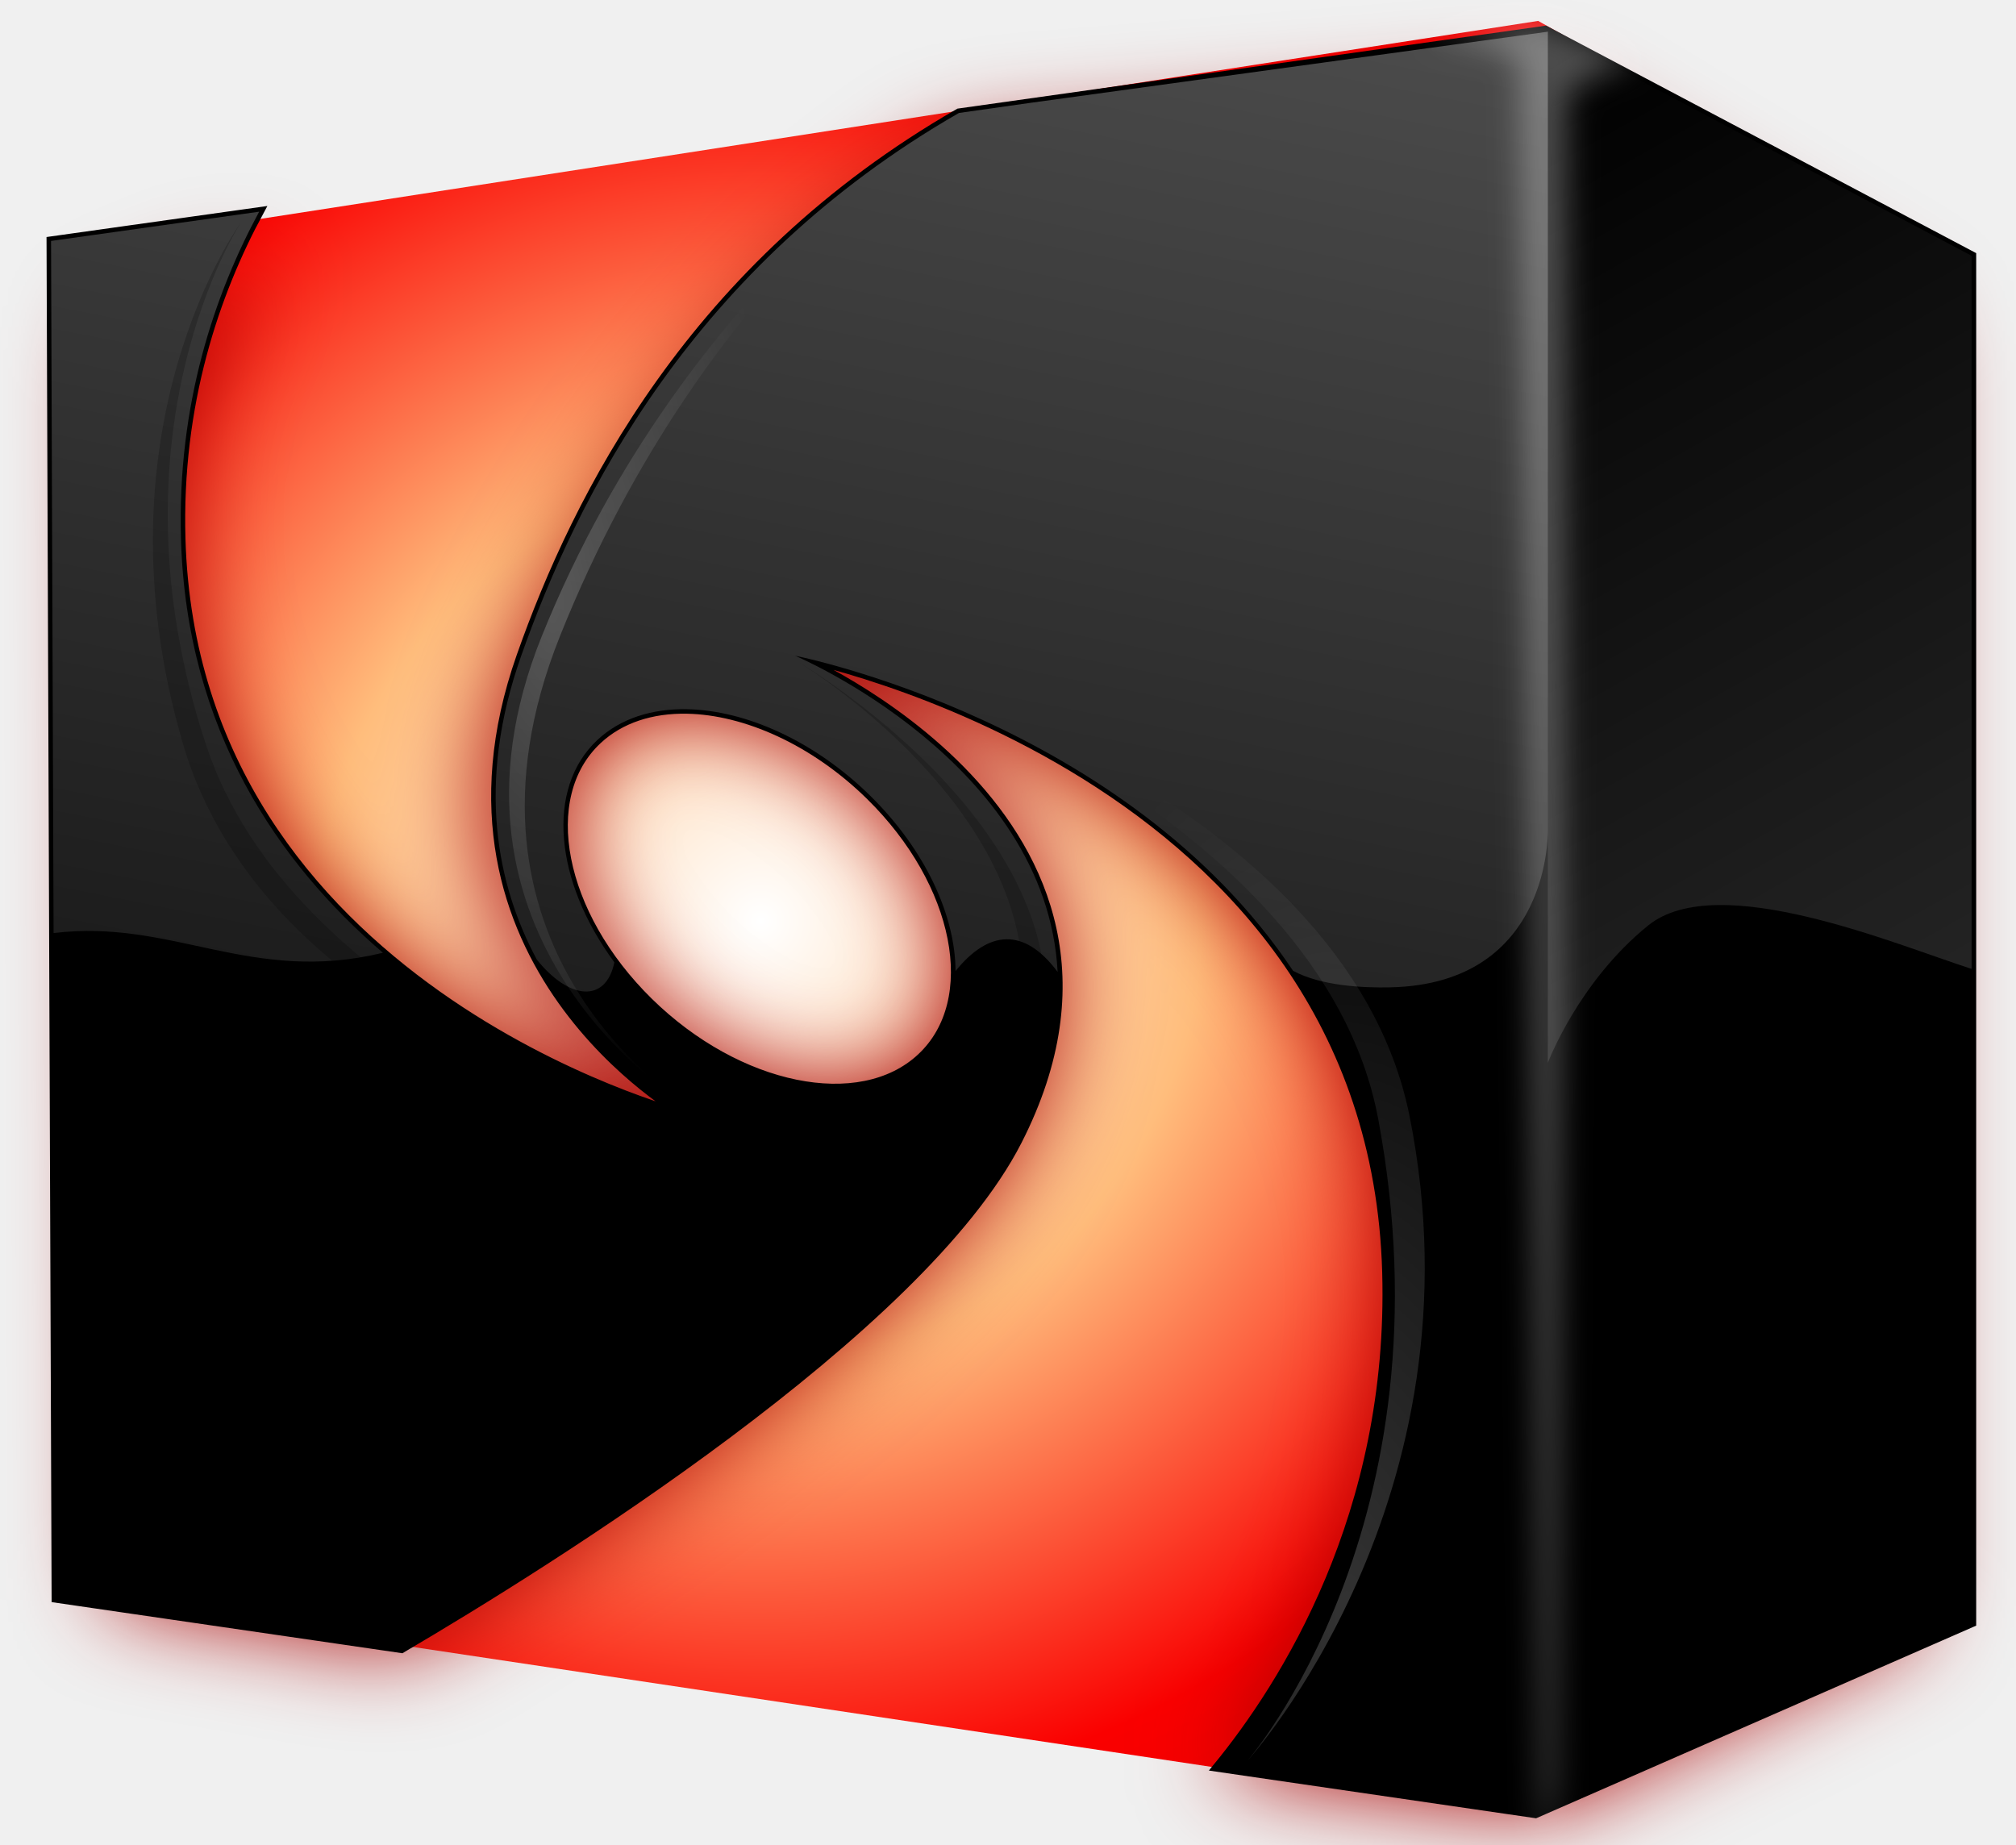
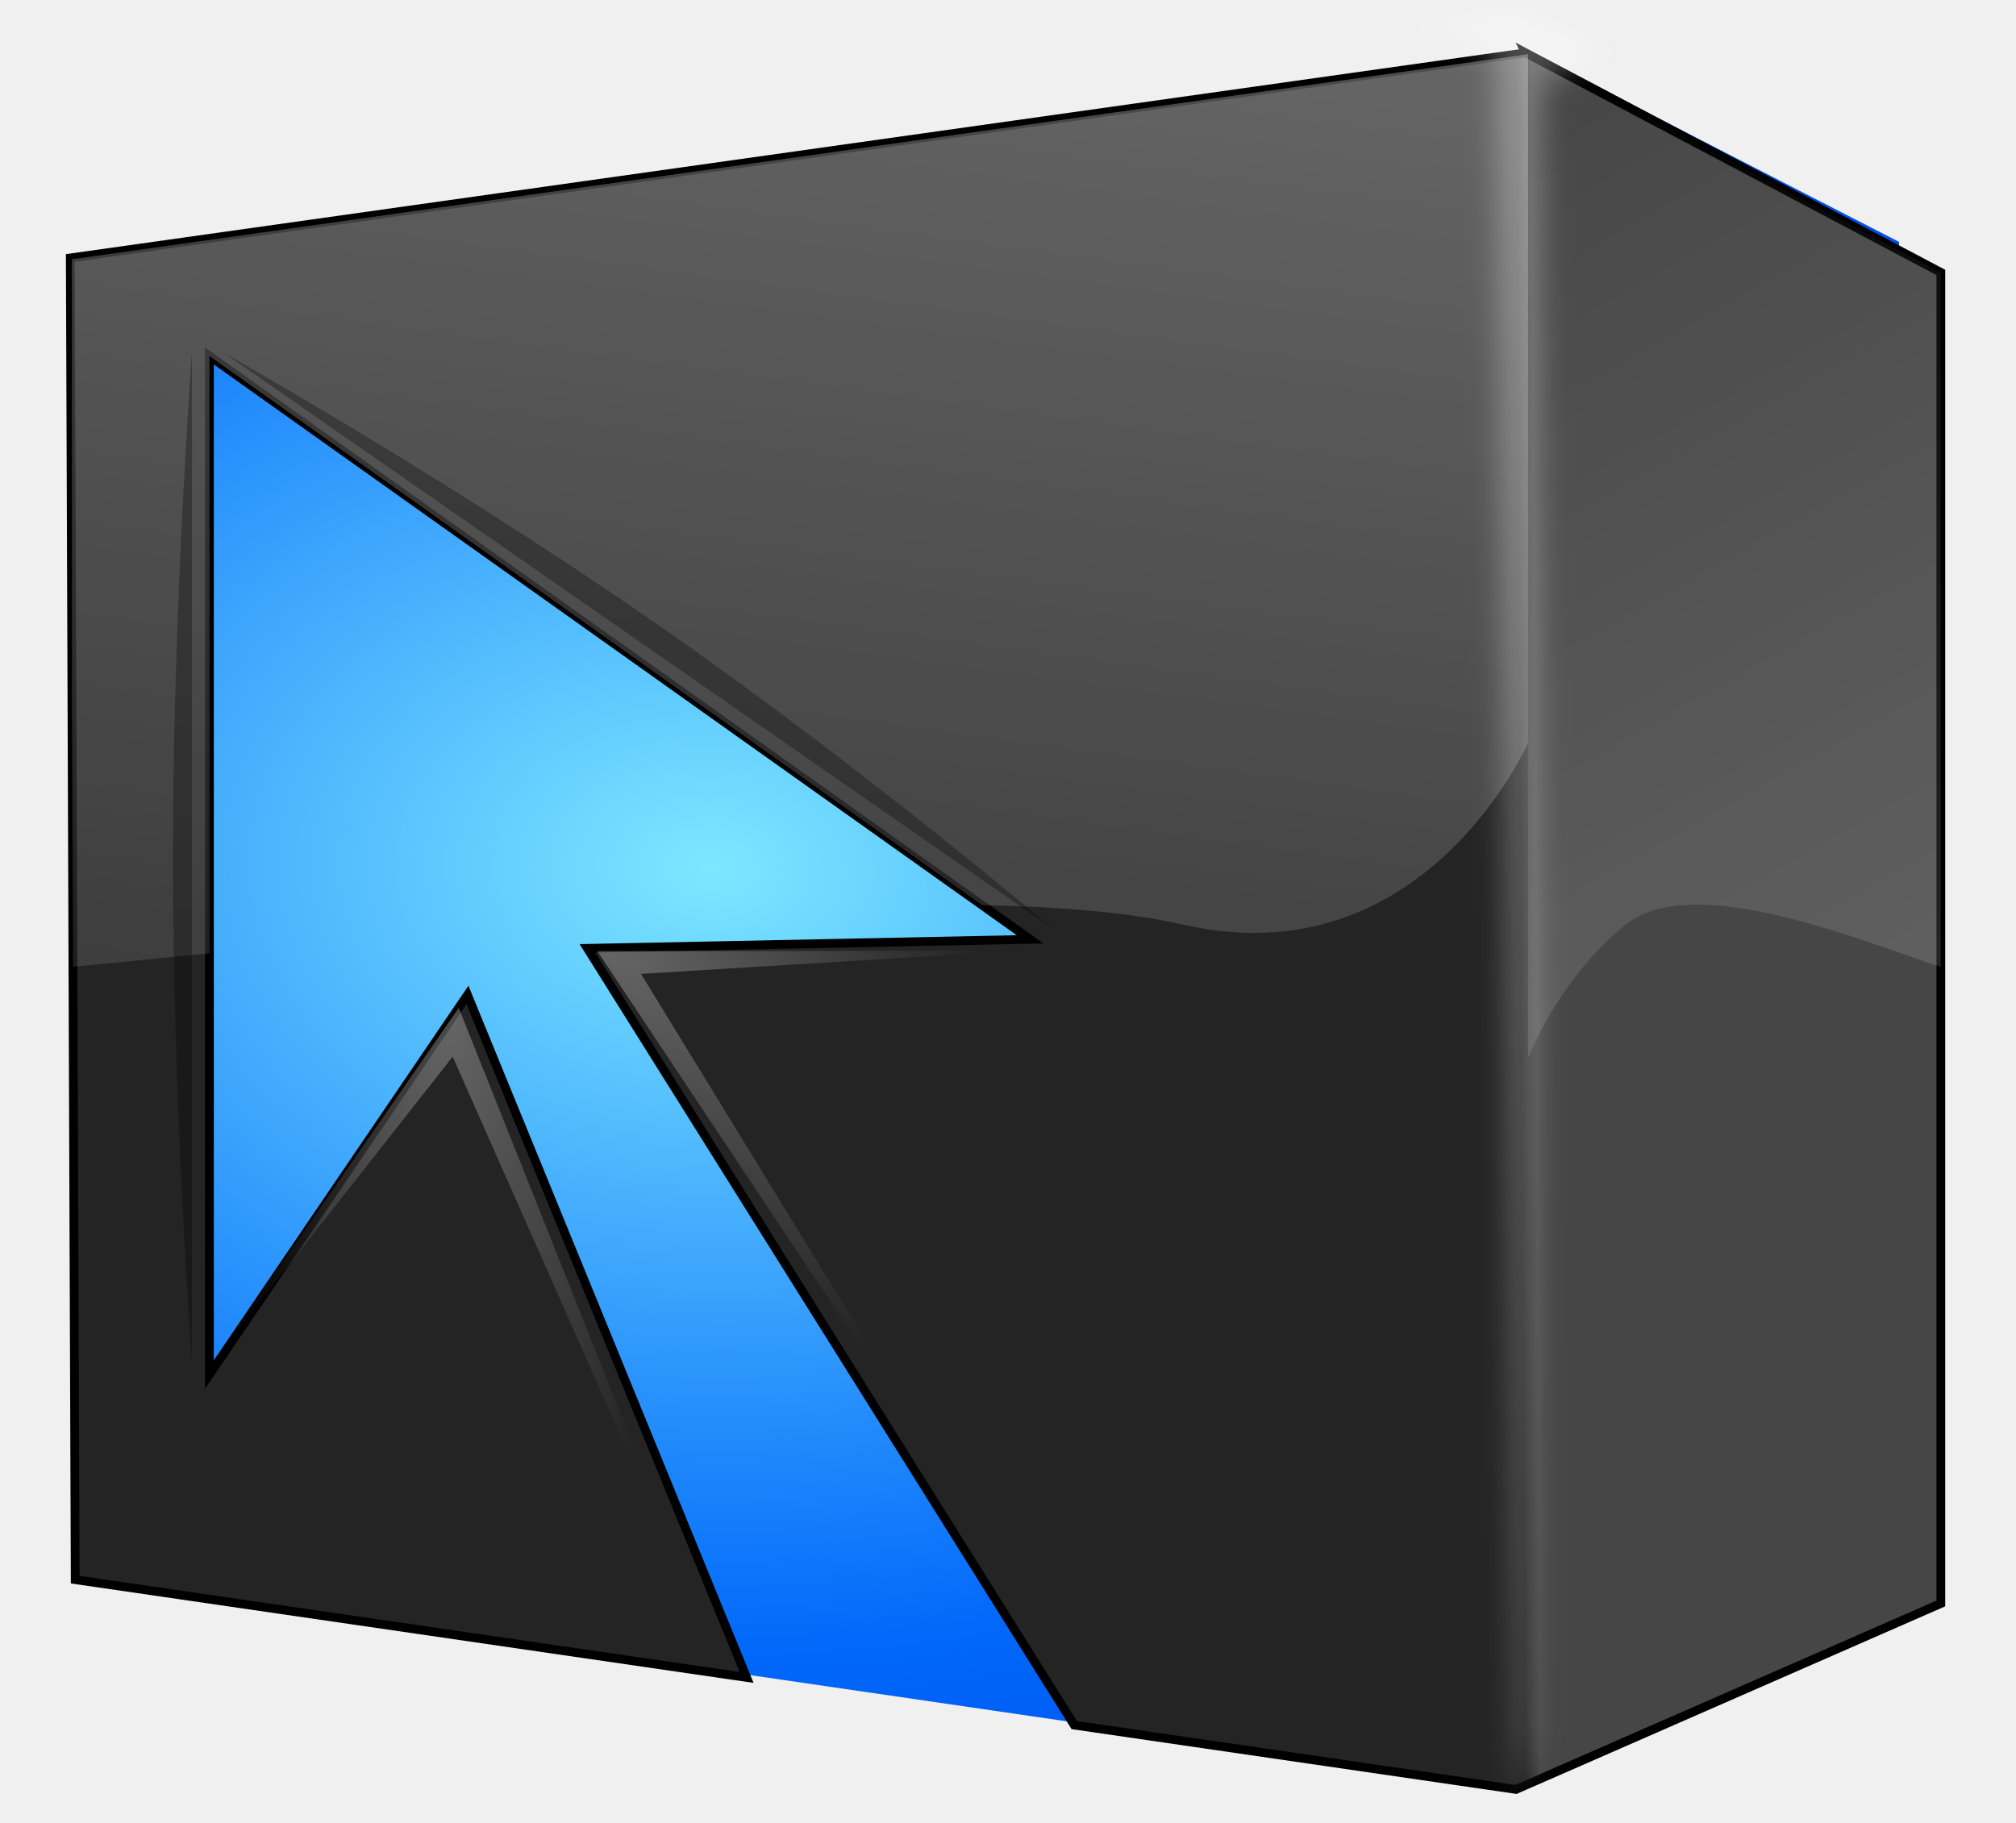
- <svg xmlns="http://www.w3.org/2000/svg" xmlns:xlink="http://www.w3.org/1999/xlink" width="224" height="205" id="svg2" version="1.0">
+ <svg xmlns="http://www.w3.org/2000/svg" xmlns:xlink="http://www.w3.org/1999/xlink" width="230" height="208" id="svg2" version="1.0">
  <defs id="defs4">
-     <linearGradient id="linearGradient4712">
-       <stop style="stop-color:#ffffff;stop-opacity:1;" offset="0" id="stop4714" />
-       <stop style="stop-color:#ffffff;stop-opacity:0;" offset="1" id="stop4716" />
-     </linearGradient>
-     <linearGradient id="linearGradient4704">
-       <stop style="stop-color:#ffffff;stop-opacity:1;" offset="0" id="stop4706" />
-       <stop style="stop-color:#ffffff;stop-opacity:0;" offset="1" id="stop4708" />
-     </linearGradient>
-     <linearGradient id="linearGradient4690">
-       <stop style="stop-color:#ffffff;stop-opacity:1;" offset="0" id="stop4692" />
-       <stop style="stop-color:#ffffff;stop-opacity:0;" offset="1" id="stop4694" />
+     <linearGradient id="linearGradient8241">
+       <stop style="stop-color: rgb(52, 101, 164); stop-opacity: 1;" offset="0" id="stop8243" />
+       <stop style="stop-color: rgb(9, 59, 190); stop-opacity: 0;" offset="1" id="stop8245" />
+     </linearGradient>
+     <linearGradient id="linearGradient8220">
+       <stop style="stop-color: rgb(51, 51, 51); stop-opacity: 1;" offset="0" id="stop8222" />
+       <stop style="stop-color: rgb(51, 51, 51); stop-opacity: 0;" offset="1" id="stop8224" />
+     </linearGradient>
+     <linearGradient id="linearGradient4138">
+       <stop id="stop4148" offset="0" style="stop-color: rgb(239, 41, 41); stop-opacity: 1;" />
+       <stop style="stop-color: rgb(252, 175, 62); stop-opacity: 0;" offset="1" id="stop4144" />
+     </linearGradient>
+     <linearGradient id="linearGradient5131">
+       <stop style="stop-color: rgb(77, 77, 77); stop-opacity: 1;" offset="0" id="stop5133" />
+       <stop style="stop-color: rgb(77, 77, 77); stop-opacity: 0;" offset="1" id="stop5135" />
+     </linearGradient>
+     <linearGradient xlink:href="#linearGradient5131" id="linearGradient5137" x1="170.383" y1="206.771" x2="188.852" y2="254.609" gradientUnits="userSpaceOnUse" gradientTransform="matrix(0.994841,0,0,1,1.30516,0.792059)" />
+     <linearGradient id="linearGradient9947">
+       <stop style="stop-color: rgb(255, 255, 255); stop-opacity: 1;" offset="0" id="stop9949" />
+       <stop style="stop-color: rgb(255, 255, 255); stop-opacity: 0;" offset="1" id="stop9951" />
    </linearGradient>
    <linearGradient id="linearGradient16789">
-       <stop style="stop-color:#000000;stop-opacity:1;" offset="0" id="stop16791" />
-       <stop id="stop16801" offset="0.5" style="stop-color:#000000;stop-opacity:1;" />
-       <stop id="stop16797" offset="0.556" style="stop-color:#c80000;stop-opacity:1;" />
-       <stop style="stop-color:#c80000;stop-opacity:1;" offset="1" id="stop16793" />
+       <stop style="stop-color: rgb(0, 0, 0); stop-opacity: 1;" offset="0" id="stop16791" />
+       <stop id="stop16801" offset="0.5" style="stop-color: rgb(0, 0, 0); stop-opacity: 1;" />
+       <stop id="stop16797" offset="0.556" style="stop-color: rgb(200, 0, 0); stop-opacity: 1;" />
+       <stop style="stop-color: rgb(200, 0, 0); stop-opacity: 1;" offset="1" id="stop16793" />
    </linearGradient>
    <filter x="-0.144" width="1.288" y="-0.017" height="1.033" id="filter10611">
      <feGaussianBlur stdDeviation="1.578" id="feGaussianBlur10613" />
    </filter>
    <linearGradient id="linearGradient9323">
-       <stop id="stop9325" offset="0" style="stop-color:#000000;stop-opacity:1;" />
-       <stop id="stop9327" offset="1" style="stop-color:#000000;stop-opacity:0;" />
+       <stop id="stop9325" offset="0" style="stop-color: rgb(0, 0, 0); stop-opacity: 1;" />
+       <stop id="stop9327" offset="1" style="stop-color: rgb(0, 0, 0); stop-opacity: 0;" />
    </linearGradient>
    <linearGradient id="linearGradient9303">
-       <stop style="stop-color:#ffffff;stop-opacity:1;" offset="0" id="stop9305" />
-       <stop style="stop-color:#ffffff;stop-opacity:0;" offset="1" id="stop9307" />
+       <stop style="stop-color: rgb(255, 255, 255); stop-opacity: 1;" offset="0" id="stop9305" />
+       <stop style="stop-color: rgb(255, 255, 255); stop-opacity: 0;" offset="1" id="stop9307" />
    </linearGradient>
    <linearGradient id="linearGradient9289">
-       <stop style="stop-color:#ffffff;stop-opacity:1;" offset="0" id="stop9295" />
-       <stop style="stop-color:#ffffff;stop-opacity:0;" offset="1" id="stop9297" />
+       <stop style="stop-color: rgb(255, 255, 255); stop-opacity: 1;" offset="0" id="stop9295" />
+       <stop style="stop-color: rgb(255, 255, 255); stop-opacity: 0;" offset="1" id="stop9297" />
    </linearGradient>
    <linearGradient id="linearGradient7208">
-       <stop style="stop-color:#464646;stop-opacity:1;" offset="0" id="stop7210" />
-       <stop id="stop7212" offset="0.346" style="stop-color:#464646;stop-opacity:1;" />
-       <stop style="stop-color:#242424;stop-opacity:1;" offset="0.444" id="stop7214" />
-       <stop style="stop-color:#242424;stop-opacity:1;" offset="1" id="stop7216" />
+       <stop style="stop-color: rgb(70, 70, 70); stop-opacity: 1;" offset="0" id="stop7210" />
+       <stop id="stop7212" offset="0.346" style="stop-color: rgb(70, 70, 70); stop-opacity: 1;" />
+       <stop style="stop-color: rgb(36, 36, 36); stop-opacity: 1;" offset="0.444" id="stop7214" />
+       <stop style="stop-color: rgb(36, 36, 36); stop-opacity: 1;" offset="1" id="stop7216" />
    </linearGradient>
    <linearGradient id="linearGradient7190">
-       <stop style="stop-color:#464646;stop-opacity:1;" offset="0" id="stop7192" />
-       <stop id="stop7194" offset="0.346" style="stop-color:#464646;stop-opacity:1;" />
-       <stop style="stop-color:#242424;stop-opacity:1;" offset="0.444" id="stop7196" />
-       <stop style="stop-color:#242424;stop-opacity:1;" offset="1" id="stop7198" />
+       <stop style="stop-color: rgb(70, 70, 70); stop-opacity: 1;" offset="0" id="stop7192" />
+       <stop id="stop7194" offset="0.346" style="stop-color: rgb(70, 70, 70); stop-opacity: 1;" />
+       <stop style="stop-color: rgb(36, 36, 36); stop-opacity: 1;" offset="0.444" id="stop7196" />
+       <stop style="stop-color: rgb(36, 36, 36); stop-opacity: 1;" offset="1" id="stop7198" />
    </linearGradient>
    <linearGradient id="linearGradient6204">
-       <stop id="stop6206" offset="0" style="stop-color:#464646;stop-opacity:1;" />
-       <stop style="stop-color:#464646;stop-opacity:1;" offset="0.346" id="stop6214" />
-       <stop id="stop6216" offset="0.444" style="stop-color:#242424;stop-opacity:1;" />
-       <stop id="stop6208" offset="1" style="stop-color:#242424;stop-opacity:1;" />
+       <stop id="stop6206" offset="0" style="stop-color: rgb(70, 70, 70); stop-opacity: 1;" />
+       <stop style="stop-color: rgb(70, 70, 70); stop-opacity: 1;" offset="0.346" id="stop6214" />
+       <stop id="stop6216" offset="0.444" style="stop-color: rgb(36, 36, 36); stop-opacity: 1;" />
+       <stop id="stop6208" offset="1" style="stop-color: rgb(36, 36, 36); stop-opacity: 1;" />
    </linearGradient>
    <linearGradient id="linearGradient19557">
-       <stop style="stop-color:#ffbca6;stop-opacity:1;" offset="0" id="stop19559" />
-       <stop style="stop-color:#ff0000;stop-opacity:0;" offset="1" id="stop19561" />
+       <stop style="stop-color: rgb(255, 188, 166); stop-opacity: 1;" offset="0" id="stop19559" />
+       <stop style="stop-color: rgb(255, 0, 0); stop-opacity: 0;" offset="1" id="stop19561" />
    </linearGradient>
    <linearGradient id="linearGradient19543">
-       <stop style="stop-color:#000000;stop-opacity:1;" offset="0" id="stop19545" />
-       <stop style="stop-color:#000000;stop-opacity:0;" offset="1" id="stop19547" />
+       <stop style="stop-color: rgb(0, 0, 0); stop-opacity: 1;" offset="0" id="stop19545" />
+       <stop style="stop-color: rgb(0, 0, 0); stop-opacity: 0;" offset="1" id="stop19547" />
    </linearGradient>
    <linearGradient id="linearGradient19510">
-       <stop style="stop-color:#b30000;stop-opacity:1;" offset="0" id="stop19512" />
-       <stop style="stop-color:#000000;stop-opacity:0;" offset="1" id="stop19514" />
+       <stop style="stop-color: rgb(0, 84, 179); stop-opacity: 1;" offset="0" id="stop19512" />
+       <stop style="stop-color: rgb(0, 0, 0); stop-opacity: 0;" offset="1" id="stop19514" />
    </linearGradient>
    <linearGradient id="linearGradient6423">
-       <stop style="stop-color:#ffffff;stop-opacity:1;" offset="0" id="stop6425" />
-       <stop style="stop-color:#ffffff;stop-opacity:0;" offset="1" id="stop6427" />
-     </linearGradient>
-     <radialGradient xlink:href="#linearGradient6423" id="radialGradient6429" cx="182" cy="37" fx="182" fy="37" r="14" gradientUnits="userSpaceOnUse" gradientTransform="matrix(1.071429,0,0,1.071429,-13,-2.642857)" />
+       <stop style="stop-color: rgb(255, 255, 255); stop-opacity: 1;" offset="0" id="stop6425" />
+       <stop style="stop-color: rgb(255, 255, 255); stop-opacity: 0;" offset="1" id="stop6427" />
+     </linearGradient>
+     <radialGradient xlink:href="#linearGradient6423" id="radialGradient6429" cx="182" cy="37" fx="182" fy="37" r="14" gradientUnits="userSpaceOnUse" gradientTransform="matrix(1.07143,0,0,1.07143,-13,-2.64286)" />
    <linearGradient id="linearGradient10257">
-       <stop style="stop-color:#ffe4cb;stop-opacity:1;" offset="0" id="stop10259" />
-       <stop style="stop-color:#ffffff;stop-opacity:0;" offset="1" id="stop10261" />
+       <stop style="stop-color: rgb(255, 228, 203); stop-opacity: 1;" offset="0" id="stop10259" />
+       <stop style="stop-color: rgb(255, 255, 255); stop-opacity: 0;" offset="1" id="stop10261" />
    </linearGradient>
    <linearGradient id="linearGradient10239">
-       <stop style="stop-color:#ffe3cb;stop-opacity:1;" offset="0" id="stop10241" />
-       <stop style="stop-color:#ffffff;stop-opacity:0;" offset="1" id="stop10243" />
+       <stop style="stop-color: rgb(255, 227, 203); stop-opacity: 1;" offset="0" id="stop10241" />
+       <stop style="stop-color: rgb(255, 255, 255); stop-opacity: 0;" offset="1" id="stop10243" />
    </linearGradient>
    <linearGradient id="linearGradient6434">
-       <stop style="stop-color:#ffffff;stop-opacity:1;" offset="0" id="stop6436" />
-       <stop id="stop8227" offset="0.25" style="stop-color:#ffbd7c;stop-opacity:1;" />
-       <stop id="stop8223" offset="0.5" style="stop-color:#fa0000;stop-opacity:1;" />
-       <stop style="stop-color:#c80000;stop-opacity:1;" offset="1" id="stop6438" />
+       <stop id="stop8227" offset="0" style="stop-color: rgb(125, 231, 255); stop-opacity: 1;" />
+       <stop id="stop8223" offset="0.5" style="stop-color: rgb(0, 104, 250); stop-opacity: 1;" />
+       <stop style="stop-color: rgb(0, 29, 200); stop-opacity: 1;" offset="1" id="stop6438" />
    </linearGradient>
    <linearGradient id="linearGradient6307">
-       <stop style="stop-color:#ffffff;stop-opacity:1;" offset="0" id="stop6309" />
-       <stop style="stop-color:#ffffff;stop-opacity:0;" offset="1" id="stop6311" />
+       <stop style="stop-color: rgb(255, 255, 255); stop-opacity: 1;" offset="0" id="stop6309" />
+       <stop style="stop-color: rgb(255, 255, 255); stop-opacity: 0;" offset="1" id="stop6311" />
    </linearGradient>
    <linearGradient id="linearGradient5707">
-       <stop id="stop5709" offset="0" style="stop-color:#980000;stop-opacity:1;" />
-       <stop id="stop5711" offset="1" style="stop-color:#640000;stop-opacity:1;" />
+       <stop id="stop5709" offset="0" style="stop-color: rgb(152, 0, 0); stop-opacity: 1;" />
+       <stop id="stop5711" offset="1" style="stop-color: rgb(100, 0, 0); stop-opacity: 1;" />
    </linearGradient>
    <linearGradient id="linearGradient5673">
-       <stop style="stop-color:#ffffff;stop-opacity:1;" offset="0" id="stop5675" />
-       <stop style="stop-color:#ffffff;stop-opacity:0;" offset="1" id="stop5677" />
+       <stop style="stop-color: rgb(255, 255, 255); stop-opacity: 1;" offset="0" id="stop5675" />
+       <stop style="stop-color: rgb(255, 255, 255); stop-opacity: 0;" offset="1" id="stop5677" />
    </linearGradient>
    <linearGradient id="linearGradient5663">
-       <stop style="stop-color:#686868;stop-opacity:1;" offset="0" id="stop5665" />
-       <stop style="stop-color:#464646;stop-opacity:1;" offset="1" id="stop5667" />
+       <stop style="stop-color: rgb(104, 104, 104); stop-opacity: 1;" offset="0" id="stop5665" />
+       <stop style="stop-color: rgb(70, 70, 70); stop-opacity: 1;" offset="1" id="stop5667" />
    </linearGradient>
    <linearGradient id="linearGradient5599">
-       <stop style="stop-color:#000000;stop-opacity:1;" offset="0" id="stop5601" />
-       <stop style="stop-color:#000000;stop-opacity:0;" offset="1" id="stop5603" />
+       <stop style="stop-color: rgb(0, 0, 0); stop-opacity: 1;" offset="0" id="stop5601" />
+       <stop style="stop-color: rgb(0, 0, 0); stop-opacity: 0;" offset="1" id="stop5603" />
    </linearGradient>
    <linearGradient id="linearGradient5565">
-       <stop style="stop-color:#3a3a3a;stop-opacity:1;" offset="0" id="stop5567" />
-       <stop style="stop-color:#000000;stop-opacity:1;" offset="1" id="stop5569" />
+       <stop style="stop-color: rgb(58, 58, 58); stop-opacity: 1;" offset="0" id="stop5567" />
+       <stop style="stop-color: rgb(0, 0, 0); stop-opacity: 1;" offset="1" id="stop5569" />
    </linearGradient>
    <linearGradient xlink:href="#linearGradient6307" id="linearGradient6313" x1="202.5" y1="212.5" x2="197" y2="190.5" gradientUnits="userSpaceOnUse" />
    <linearGradient xlink:href="#linearGradient6307" id="linearGradient6373" gradientUnits="userSpaceOnUse" x1="195.75" y1="216" x2="197" y2="190.5" gradientTransform="translate(1,0)" />
    <linearGradient xlink:href="#linearGradient6307" id="linearGradient4662" gradientUnits="userSpaceOnUse" x1="195.75" y1="216" x2="197" y2="190.5" gradientTransform="translate(1,0)" />
-     <radialGradient xlink:href="#linearGradient5565" id="radialGradient19522" gradientUnits="userSpaceOnUse" gradientTransform="matrix(0.6689101,-1.391109,-1.4597,-0.7018919,163.173,309.119)" cx="94.009" cy="74.625" fx="94.009" fy="74.625" r="75.465" />
-     <radialGradient xlink:href="#linearGradient5565" id="radialGradient19527" gradientUnits="userSpaceOnUse" gradientTransform="matrix(0.6689101,0.50882,-1.4597,0.256728,163.173,158.6369)" cx="94.009" cy="74.625" fx="94.009" fy="74.625" r="75.465" />
+     <radialGradient xlink:href="#linearGradient5565" id="radialGradient19522" gradientUnits="userSpaceOnUse" gradientTransform="matrix(0.66891,-1.39111,-1.4597,-0.701892,163.173,309.119)" cx="94.009" cy="74.625" fx="94.009" fy="74.625" r="75.465" />
+     <radialGradient xlink:href="#linearGradient5565" id="radialGradient19527" gradientUnits="userSpaceOnUse" gradientTransform="matrix(0.66891,0.50882,-1.4597,0.256728,163.173,158.637)" cx="94.009" cy="74.625" fx="94.009" fy="74.625" r="75.465" />
    <linearGradient xlink:href="#linearGradient19543" id="linearGradient19549" x1="60" y1="193" x2="60" y2="241" gradientUnits="userSpaceOnUse" gradientTransform="translate(0,6)" />
    <linearGradient xlink:href="#linearGradient19543" id="linearGradient19553" gradientUnits="userSpaceOnUse" x1="60" y1="193" x2="60" y2="241" gradientTransform="translate(80,0)" />
    <linearGradient xlink:href="#linearGradient19557" id="linearGradient19563" x1="102.75" y1="217" x2="102.75" y2="249.5" gradientUnits="userSpaceOnUse" />
+     <radialGradient xlink:href="#linearGradient6434" id="radialGradient3264" gradientUnits="userSpaceOnUse" gradientTransform="matrix(2.57967,0.0606729,-0.0418412,1.79842,-157.833,-175.712)" cx="100.846" cy="151.778" fx="100.846" fy="151.778" r="99.227" />
    <linearGradient xlink:href="#linearGradient16789" id="linearGradient17774" gradientUnits="userSpaceOnUse" x1="262.062" y1="123.831" x2="567.406" y2="123.831" gradientTransform="matrix(1,0,0,-1,0,247.662)" />
    <linearGradient xlink:href="#linearGradient19510" id="linearGradient17812" gradientUnits="userSpaceOnUse" gradientTransform="translate(0,-20)" x1="128.391" y1="205.083" x2="128.391" y2="254.009" />
-     <radialGradient xlink:href="#linearGradient6434" id="radialGradient17814" gradientUnits="userSpaceOnUse" gradientTransform="matrix(1.977006,3.5824868e-7,2.1005602e-7,1.64342,-103.4504,-145.164)" cx="100.846" cy="151.778" fx="100.846" fy="151.778" r="99.227" />
+     <radialGradient xlink:href="#linearGradient6434" id="radialGradient17814" gradientUnits="userSpaceOnUse" gradientTransform="matrix(1.97701,3.58249e-7,2.10056e-7,1.64342,-103.45,-145.164)" cx="100.846" cy="151.778" fx="100.846" fy="151.778" r="99.227" />
    <linearGradient xlink:href="#linearGradient6204" id="linearGradient17816" gradientUnits="userSpaceOnUse" gradientTransform="translate(-220,-20)" x1="408.723" y1="73.896" x2="393.008" y2="73.978" />
    <linearGradient xlink:href="#linearGradient6423" id="linearGradient17818" gradientUnits="userSpaceOnUse" x1="154.703" y1="132.287" x2="105.882" y2="166.72" />
    <linearGradient xlink:href="#linearGradient9289" id="linearGradient17820" gradientUnits="userSpaceOnUse" x1="181.505" y1="18.5" x2="147.296" y2="148.36" />
    <linearGradient xlink:href="#linearGradient6423" id="linearGradient17822" gradientUnits="userSpaceOnUse" x1="101.823" y1="116.054" x2="141.913" y2="156.144" />
    <linearGradient xlink:href="#linearGradient9303" id="linearGradient17824" gradientUnits="userSpaceOnUse" x1="100.471" y1="21.364" x2="100.471" y2="103.511" />
-     <linearGradient xlink:href="#linearGradient9303" id="linearGradient17826" gradientUnits="userSpaceOnUse" gradientTransform="translate(-48.69814,24.59502)" x1="91.125" y1="0.704" x2="141.79" y2="83.097" />
-     <linearGradient xlink:href="#linearGradient9323" id="linearGradient17828" gradientUnits="userSpaceOnUse" gradientTransform="matrix(-1,0,0,-1,198.9907,215.9069)" x1="154.703" y1="132.287" x2="105.882" y2="166.72" />
-     <linearGradient xlink:href="#linearGradient19543" id="linearGradient17830" gradientUnits="userSpaceOnUse" gradientTransform="matrix(-1,0,0,-1,198.9907,216.6448)" x1="102.069" y1="115.562" x2="149.565" y2="175.622" />
-     <linearGradient xlink:href="#linearGradient19543" id="linearGradient17832" gradientUnits="userSpaceOnUse" gradientTransform="matrix(-1.2565,0,0,-1.2565,221.611,237.7305)" x1="100.471" y1="21.364" x2="100.471" y2="103.511" />
-     <linearGradient xlink:href="#linearGradient19543" id="linearGradient17834" gradientUnits="userSpaceOnUse" gradientTransform="matrix(-1.2565,0,0,-1.2565,282.8002,206.8268)" x1="90.387" y1="0.212" x2="141.79" y2="83.097" />
+     <linearGradient xlink:href="#linearGradient9303" id="linearGradient17826" gradientUnits="userSpaceOnUse" gradientTransform="translate(-48.6981,24.595)" x1="91.125" y1="0.704" x2="141.79" y2="83.097" />
+     <linearGradient xlink:href="#linearGradient9323" id="linearGradient17828" gradientUnits="userSpaceOnUse" gradientTransform="matrix(-1,0,0,-1,198.991,215.907)" x1="154.703" y1="132.287" x2="105.882" y2="166.72" />
+     <linearGradient xlink:href="#linearGradient19543" id="linearGradient17830" gradientUnits="userSpaceOnUse" gradientTransform="matrix(-1,0,0,-1,198.991,216.645)" x1="102.069" y1="115.562" x2="149.565" y2="175.622" />
+     <linearGradient xlink:href="#linearGradient19543" id="linearGradient17832" gradientUnits="userSpaceOnUse" gradientTransform="matrix(-1.2565,0,0,-1.2565,221.611,237.73)" x1="100.471" y1="21.364" x2="100.471" y2="103.511" />
+     <linearGradient xlink:href="#linearGradient19543" id="linearGradient17834" gradientUnits="userSpaceOnUse" gradientTransform="matrix(-1.2565,0,0,-1.2565,282.8,206.827)" x1="90.387" y1="0.212" x2="141.79" y2="83.097" />
    <linearGradient xlink:href="#linearGradient6423" id="linearGradient17836" gradientUnits="userSpaceOnUse" x1="94.937" y1="14.477" x2="95.429" y2="160.079" />
-     <linearGradient xlink:href="#linearGradient6423" id="linearGradient17838" gradientUnits="userSpaceOnUse" gradientTransform="matrix(-0.6724623,0,0,-1,305.4702,256)" x1="98.38" y1="13.493" x2="182.494" y2="234.848" />
-     <filter id="filter4526">
-       <feGaussianBlur stdDeviation="5.145" id="feGaussianBlur4528" />
+     <linearGradient xlink:href="#linearGradient6423" id="linearGradient17838" gradientUnits="userSpaceOnUse" gradientTransform="matrix(-0.672462,0,0,-1,305.47,256)" x1="98.38" y1="13.493" x2="182.494" y2="234.848" />
+     <linearGradient xlink:href="#linearGradient6423" id="linearGradient2507" gradientUnits="userSpaceOnUse" gradientTransform="matrix(-0.732106,0,0,-1.08869,322.539,268.048)" x1="98.38" y1="13.493" x2="182.494" y2="234.848" />
+     <linearGradient xlink:href="#linearGradient6423" id="linearGradient2510" gradientUnits="userSpaceOnUse" x1="94.937" y1="14.477" x2="95.429" y2="160.079" gradientTransform="matrix(1.08869,0,0,1.08869,-210.025,-10.6574)" />
+     <linearGradient xlink:href="#linearGradient6204" id="linearGradient2552" gradientUnits="userSpaceOnUse" gradientTransform="matrix(1.08869,0,0,1.08869,-249.538,-252.431)" x1="408.723" y1="73.896" x2="393.008" y2="73.978" />
+     <linearGradient xlink:href="#linearGradient6423" id="linearGradient4675" gradientUnits="userSpaceOnUse" gradientTransform="matrix(2.58846,0,0,-1.08869,-283.444,268.048)" x1="98.38" y1="13.493" x2="182.494" y2="234.848" />
+     <linearGradient xlink:href="#linearGradient6423" id="linearGradient4679" gradientUnits="userSpaceOnUse" gradientTransform="matrix(2.58846,0,0,-1.08869,-283.444,528.048)" x1="98.38" y1="13.493" x2="182.494" y2="234.848" />
+     <linearGradient xlink:href="#linearGradient6204" id="linearGradient4687" gradientUnits="userSpaceOnUse" gradientTransform="matrix(1.08869,0,0,1.08869,-249.538,-32.4313)" x1="408.723" y1="73.896" x2="393.008" y2="73.978" />
+     <linearGradient xlink:href="#linearGradient6204" id="linearGradient4081" gradientUnits="userSpaceOnUse" gradientTransform="matrix(1.08869,0,0,1.08869,-249.538,-32.4313)" x1="408.723" y1="73.896" x2="393.008" y2="73.978" />
+     <linearGradient xlink:href="#linearGradient9289" id="linearGradient7011" gradientUnits="userSpaceOnUse" gradientTransform="matrix(1.08869,0,0,-1.08869,-249.538,288.431)" x1="390.832" y1="256.092" x2="365.532" y2="71.422" />
+     <radialGradient xlink:href="#linearGradient9947" id="radialGradient9953" cx="65.982" cy="131.431" fx="65.982" fy="131.431" r="28.174" gradientTransform="matrix(-0.999711,0.0240316,-0.0617287,-2.5679,140.858,455.22)" gradientUnits="userSpaceOnUse" />
+     <radialGradient xlink:href="#linearGradient9947" id="radialGradient9957" gradientUnits="userSpaceOnUse" gradientTransform="matrix(0.587953,-0.808895,-2.07776,-1.51024,318.526,363.844)" cx="65.982" cy="131.431" fx="65.982" fy="131.431" r="28.174" />
+     <linearGradient xlink:href="#linearGradient8220" id="linearGradient8226" x1="197.556" y1="206.075" x2="189.188" y2="255.406" gradientUnits="userSpaceOnUse" />
+     <linearGradient xlink:href="#linearGradient8241" id="linearGradient8247" x1="200.55" y1="207.08" x2="188.515" y2="256.345" gradientUnits="userSpaceOnUse" />
+     <linearGradient xlink:href="#linearGradient8220" id="linearGradient3937" gradientUnits="userSpaceOnUse" x1="197.556" y1="206.075" x2="189.188" y2="255.406" gradientTransform="matrix(1.00129,0,0,1,-0.244807,0)" />
+     <linearGradient xlink:href="#linearGradient8241" id="linearGradient3939" gradientUnits="userSpaceOnUse" x1="200.55" y1="207.08" x2="188.515" y2="256.345" gradientTransform="translate(0.494118,1.183193)" />
+     <filter id="filter5054" x="-0.073" width="1.146" y="-0.218" height="1.435">
+       <feGaussianBlur stdDeviation="6.624" id="feGaussianBlur5056" />
    </filter>
-     <radialGradient xlink:href="#linearGradient6434" id="radialGradient2513" gradientUnits="userSpaceOnUse" gradientTransform="matrix(1.970942,9.1671678e-2,-9.4289513e-2,1.972139,-87.09476,-206.7991)" cx="103.091" cy="155.05" fx="103.091" fy="155.05" r="99.227" />
-     <linearGradient xlink:href="#linearGradient6423" id="linearGradient2515" gradientUnits="userSpaceOnUse" gradientTransform="matrix(-0.7321061,0,0,-1.088695,322.5388,268.0484)" x1="98.38" y1="13.493" x2="182.494" y2="234.848" />
-     <linearGradient xlink:href="#linearGradient4690" id="linearGradient2517" gradientUnits="userSpaceOnUse" x1="188.938" y1="9.625" x2="148.59" y2="214.903" />
-     <radialGradient xlink:href="#linearGradient4712" id="radialGradient2519" gradientUnits="userSpaceOnUse" gradientTransform="matrix(1.54076,-2.0714803e-2,4.3884634e-2,3.264124,-97.298,-344.3994)" cx="166.658" cy="163.516" fx="166.658" fy="163.516" r="30.862" />
-     <radialGradient xlink:href="#linearGradient4704" id="radialGradient2521" gradientUnits="userSpaceOnUse" gradientTransform="matrix(0.9997208,2.3627079e-2,-5.5454165e-2,2.346404,3.164378,-101.2448)" cx="79.375" cy="73.702" fx="79.375" fy="73.702" r="25.089" />
+     <linearGradient xlink:href="#linearGradient6204" id="linearGradient2971" gradientUnits="userSpaceOnUse" gradientTransform="matrix(1.08869,0,0,1.08869,-249.538,-32.4313)" x1="408.723" y1="73.896" x2="393.008" y2="73.978" />
+     <linearGradient xlink:href="#linearGradient6423" id="linearGradient2973" gradientUnits="userSpaceOnUse" gradientTransform="matrix(-0.732106,0,0,-1.08869,322.539,268.048)" x1="98.38" y1="13.493" x2="182.494" y2="234.848" />
+     <linearGradient xlink:href="#linearGradient9289" id="linearGradient2975" gradientUnits="userSpaceOnUse" gradientTransform="matrix(1.08869,0,0,-1.08869,-249.538,288.431)" x1="390.832" y1="256.092" x2="365.532" y2="71.422" />
+     <linearGradient xlink:href="#linearGradient6204" id="linearGradient3785" gradientUnits="userSpaceOnUse" gradientTransform="matrix(1.08869,0,0,1.08869,-249.538,-32.4313)" x1="408.723" y1="73.896" x2="393.008" y2="73.978" />
+     <linearGradient xlink:href="#linearGradient6423" id="linearGradient3787" gradientUnits="userSpaceOnUse" gradientTransform="matrix(-0.732106,0,0,-1.08869,322.539,268.048)" x1="98.38" y1="13.493" x2="182.494" y2="234.848" />
+     <linearGradient xlink:href="#linearGradient9289" id="linearGradient3789" gradientUnits="userSpaceOnUse" gradientTransform="matrix(1.08869,0,0,-1.08869,-249.538,288.431)" x1="390.832" y1="256.092" x2="365.532" y2="71.422" />
+     <linearGradient xlink:href="#linearGradient6204" id="linearGradient3799" gradientUnits="userSpaceOnUse" gradientTransform="matrix(1.08869,0,0,1.08869,-249.538,-32.4313)" x1="408.723" y1="73.896" x2="393.008" y2="73.978" />
+     <linearGradient xlink:href="#linearGradient6423" id="linearGradient3801" gradientUnits="userSpaceOnUse" gradientTransform="matrix(-0.732106,0,0,-1.08869,322.539,268.048)" x1="98.38" y1="13.493" x2="182.494" y2="234.848" />
+     <linearGradient xlink:href="#linearGradient9289" id="linearGradient3803" gradientUnits="userSpaceOnUse" gradientTransform="matrix(1.08869,0,0,-1.08869,-249.538,288.431)" x1="390.832" y1="256.092" x2="365.532" y2="71.422" />
+     <linearGradient xlink:href="#linearGradient6204" id="linearGradient3815" gradientUnits="userSpaceOnUse" gradientTransform="matrix(1.08869,0,0,1.08869,-249.538,-32.4313)" x1="408.723" y1="73.896" x2="393.008" y2="73.978" />
+     <linearGradient xlink:href="#linearGradient6423" id="linearGradient3817" gradientUnits="userSpaceOnUse" gradientTransform="matrix(-0.732106,0,0,-1.08869,322.539,268.048)" x1="98.38" y1="13.493" x2="182.494" y2="234.848" />
+     <linearGradient xlink:href="#linearGradient9289" id="linearGradient3819" gradientUnits="userSpaceOnUse" gradientTransform="matrix(1.08869,0,0,-1.08869,-249.538,288.431)" x1="390.832" y1="256.092" x2="365.532" y2="71.422" />
+     <radialGradient xlink:href="#linearGradient6434" id="radialGradient3833" gradientUnits="userSpaceOnUse" gradientTransform="matrix(2.57967,0.0606729,-0.0418412,1.79842,-157.833,-175.712)" cx="100.846" cy="151.778" fx="100.846" fy="151.778" r="99.227" />
+     <linearGradient xlink:href="#linearGradient6204" id="linearGradient3835" gradientUnits="userSpaceOnUse" gradientTransform="matrix(1.08869,0,0,1.08869,-249.538,-32.4313)" x1="408.723" y1="73.896" x2="393.008" y2="73.978" />
+     <linearGradient xlink:href="#linearGradient6423" id="linearGradient3837" gradientUnits="userSpaceOnUse" gradientTransform="matrix(-0.732106,0,0,-1.08869,322.539,268.048)" x1="98.38" y1="13.493" x2="182.494" y2="234.848" />
+     <linearGradient xlink:href="#linearGradient9289" id="linearGradient3839" gradientUnits="userSpaceOnUse" gradientTransform="matrix(1.08869,0,0,-1.08869,-249.538,288.431)" x1="390.832" y1="256.092" x2="365.532" y2="71.422" />
+     <radialGradient xlink:href="#linearGradient6434" id="radialGradient3873" gradientUnits="userSpaceOnUse" gradientTransform="matrix(2.57967,0.0606729,-0.0418412,1.79842,-157.833,-175.712)" cx="100.846" cy="151.778" fx="100.846" fy="151.778" r="99.227" />
+     <linearGradient xlink:href="#linearGradient6204" id="linearGradient3875" gradientUnits="userSpaceOnUse" gradientTransform="matrix(1.08869,0,0,1.08869,-249.538,-32.4313)" x1="408.723" y1="73.896" x2="393.008" y2="73.978" />
+     <linearGradient xlink:href="#linearGradient6423" id="linearGradient3877" gradientUnits="userSpaceOnUse" gradientTransform="matrix(-0.732106,0,0,-1.08869,322.539,268.048)" x1="98.38" y1="13.493" x2="182.494" y2="234.848" />
+     <linearGradient xlink:href="#linearGradient9289" id="linearGradient3879" gradientUnits="userSpaceOnUse" gradientTransform="matrix(1.08869,0,0,-1.08869,-249.538,288.431)" x1="390.832" y1="256.092" x2="365.532" y2="71.422" />
+     <radialGradient xlink:href="#linearGradient9947" id="radialGradient3881" gradientUnits="userSpaceOnUse" gradientTransform="matrix(-0.999711,0.0240316,-0.0617287,-2.5679,140.858,455.22)" cx="65.982" cy="131.431" fx="65.982" fy="131.431" r="28.174" />
+     <radialGradient xlink:href="#linearGradient9947" id="radialGradient3883" gradientUnits="userSpaceOnUse" gradientTransform="matrix(0.587953,-0.808895,-2.07776,-1.51024,318.526,363.844)" cx="65.982" cy="131.431" fx="65.982" fy="131.431" r="28.174" />
+     <radialGradient xlink:href="#linearGradient9947" id="radialGradient3886" gradientUnits="userSpaceOnUse" gradientTransform="matrix(0.587953,-0.808895,-2.07776,-1.51024,318.526,363.844)" cx="65.982" cy="131.431" fx="65.982" fy="131.431" r="28.174" />
+     <radialGradient xlink:href="#linearGradient9947" id="radialGradient3889" gradientUnits="userSpaceOnUse" gradientTransform="matrix(-0.999711,0.0240316,-0.0617287,-2.5679,140.858,455.22)" cx="65.982" cy="131.431" fx="65.982" fy="131.431" r="28.174" />
+     <radialGradient xlink:href="#linearGradient6434" id="radialGradient3904" gradientUnits="userSpaceOnUse" gradientTransform="matrix(2.57967,0.0606729,-0.0418412,1.79842,-157.833,-175.712)" cx="100.846" cy="151.778" fx="100.846" fy="151.778" r="99.227" />
+     <linearGradient xlink:href="#linearGradient6204" id="linearGradient3906" gradientUnits="userSpaceOnUse" gradientTransform="matrix(1.08869,0,0,1.08869,-249.538,-32.4313)" x1="408.723" y1="73.896" x2="393.008" y2="73.978" />
+     <linearGradient xlink:href="#linearGradient6423" id="linearGradient3908" gradientUnits="userSpaceOnUse" gradientTransform="matrix(-0.732106,0,0,-1.08869,322.539,268.048)" x1="98.38" y1="13.493" x2="182.494" y2="234.848" />
+     <linearGradient xlink:href="#linearGradient9289" id="linearGradient3910" gradientUnits="userSpaceOnUse" gradientTransform="matrix(1.08869,0,0,-1.08869,-249.538,288.431)" x1="390.832" y1="256.092" x2="365.532" y2="71.422" />
+     <radialGradient xlink:href="#linearGradient6434" id="radialGradient3929" gradientUnits="userSpaceOnUse" gradientTransform="matrix(2.57967,0.0606729,-0.0418412,1.79842,-157.833,-175.712)" cx="100.846" cy="151.778" fx="100.846" fy="151.778" r="99.227" />
+     <linearGradient xlink:href="#linearGradient6204" id="linearGradient3931" gradientUnits="userSpaceOnUse" gradientTransform="matrix(1.08869,0,0,1.08869,-249.538,-32.4313)" x1="408.723" y1="73.896" x2="393.008" y2="73.978" />
+     <linearGradient xlink:href="#linearGradient6423" id="linearGradient3933" gradientUnits="userSpaceOnUse" gradientTransform="matrix(-0.732106,0,0,-1.08869,322.539,268.048)" x1="98.38" y1="13.493" x2="182.494" y2="234.848" />
+     <linearGradient xlink:href="#linearGradient9289" id="linearGradient3935" gradientUnits="userSpaceOnUse" gradientTransform="matrix(1.08869,0,0,-1.08869,-249.538,288.431)" x1="390.832" y1="256.092" x2="365.532" y2="71.422" />
+     <radialGradient xlink:href="#linearGradient9947" id="radialGradient3937" gradientUnits="userSpaceOnUse" gradientTransform="matrix(-0.999711,0.0240316,-0.0617287,-2.5679,140.858,455.22)" cx="65.982" cy="131.431" fx="65.982" fy="131.431" r="28.174" />
+     <radialGradient xlink:href="#linearGradient9947" id="radialGradient3939" gradientUnits="userSpaceOnUse" gradientTransform="matrix(0.587953,-0.808895,-2.07776,-1.51024,318.526,363.844)" cx="65.982" cy="131.431" fx="65.982" fy="131.431" r="28.174" />
  </defs>
  <g id="layer1">
-     <g id="g2501" transform="translate(-16.95364,-6.103311)">
-       <path style="fill:url(#radialGradient2513);fill-opacity:1;fill-rule:evenodd;stroke:none;stroke-width:3;stroke-linecap:butt;stroke-linejoin:miter;stroke-miterlimit:4;stroke-dasharray:none;stroke-opacity:1" d="M 187.859,8.426 L 234.004,34.307 L 234.004,186.589 L 187.859,207.878 L 24.678,183.374 L 26.144,33.484 L 187.859,8.426 z" id="path3262" />
-       <path style="fill:#aa0000;fill-opacity:1;fill-rule:evenodd;stroke:none;stroke-width:1px;stroke-linecap:butt;stroke-linejoin:miter;stroke-opacity:1;filter:url(#filter4526)" d="M 188.656,17.469 L 123.5,22.656 C 112.112,30.8 91.416,45.078 74.844,79.031 C 59.037,111.418 92.938,129.969 92.938,129.969 C 92.938,129.969 38.503,115.863 37.062,66 C 36.623,50.977 40.848,44.686 45.75,35.625 L 28.625,42.875 L 29.188,183.688 L 61.562,189.281 C 77.841,179.718 119.257,153.914 130,132.875 C 148.261,97.114 105.312,78.969 105.312,78.969 C 105.312,78.969 169.466,91.534 171.031,147.469 C 171.794,174.386 159.632,193.423 152.219,202.469 L 187.562,207.625 L 230.031,186.406 L 230.031,42.531 L 188.656,17.469 z M 93.281,84.906 C 99.784,85.027 107.422,88.411 113.625,94.5 C 123.55,104.243 126.098,117.291 119.312,123.625 C 112.527,129.959 98.957,127.18 89.031,117.438 C 79.106,107.695 76.558,94.646 83.344,88.312 C 85.888,85.937 89.38,84.834 93.281,84.906 z" id="path3555" />
-       <path id="path3538" d="M 188.656,9.469 L 123.5,18.656 C 93.911,35.654 81.086,61.311 74.844,79.031 C 62.87,113.022 92.938,129.969 92.938,129.969 C 92.938,129.969 38.503,115.863 37.062,66 C 36.623,50.977 40.848,38.686 45.75,29.625 L 22.625,32.875 L 23.188,183.688 L 61.562,189.281 C 77.841,179.718 119.257,153.914 130,132.875 C 148.261,97.114 105.312,78.969 105.312,78.969 C 105.312,78.969 169.466,91.534 171.031,147.469 C 171.794,174.386 159.632,193.423 152.219,202.469 L 187.562,207.625 L 236.031,186.406 L 236.031,34.531 L 188.656,9.469 z M 93.281,84.906 C 99.784,85.027 107.422,88.411 113.625,94.5 C 123.55,104.243 126.098,117.291 119.312,123.625 C 112.527,129.959 98.957,127.18 89.031,117.438 C 79.106,107.695 76.558,94.646 83.344,88.312 C 85.888,85.937 89.38,84.834 93.281,84.906 z" style="fill:#000000;fill-opacity:1;fill-rule:evenodd;stroke:#000000;stroke-width:1px;stroke-linecap:butt;stroke-linejoin:miter;stroke-opacity:1" />
-       <path transform="matrix(1.088695,0,0,1.088695,-10.02494,-10.65743)" id="path5671" d="M 181.913,17.173 L 170.047,19.017 C 170.047,19.017 179.78,19.595 179.899,22.131 L 182.242,205.59 L 183.478,197.492 L 184.649,25.896 C 184.649,23.452 191.992,21.631 191.992,21.631 L 181.913,17.173 z" style="opacity:0.3;fill:#ffffff;fill-opacity:1;fill-rule:evenodd;stroke:none;stroke-width:1px;stroke-linecap:butt;stroke-linejoin:miter;stroke-opacity:1;filter:url(#filter10611)" />
-       <path id="path9728" d="M 188.934,9.62 L 188.934,10.47 L 188.934,124.205 C 188.934,124.205 192.295,115.234 200.093,108.929 C 207.852,102.656 227.77,111.125 236.02,113.76 L 236.02,34.523 L 188.934,9.62 z" style="opacity:0.3;fill:url(#linearGradient2515);fill-opacity:1;fill-rule:evenodd;stroke:none;stroke-width:1px;stroke-linecap:butt;stroke-linejoin:miter;stroke-opacity:1" />
-       <path id="path4683" d="M 188.938,9.625 L 131.438,17.531 L 123.5,18.656 C 93.911,35.654 81.086,61.311 74.844,79.031 C 69.84,93.237 72.176,104.46 76.594,112.719 C 80.165,117.185 84.254,117.622 85.219,113.031 C 78.591,104.059 77.54,93.73 83.344,88.312 C 85.888,85.937 89.38,84.834 93.281,84.906 C 99.784,85.027 107.422,88.411 113.625,94.5 C 119.768,100.53 123.097,107.814 123.125,114 C 126.729,109.525 130.692,109.033 134.469,114.094 C 133.225,90.777 105.312,78.969 105.312,78.969 C 105.312,78.969 142.087,86.176 160.625,113.969 C 163.727,115.663 168.481,115.879 171.406,115.812 C 189.473,115.439 188.937,98.219 188.938,98.219 L 188.938,10.469 L 188.938,9.625 z M 45.75,29.625 L 22.625,32.875 L 22.906,109.781 C 36.107,108.16 44.82,115.526 59.5,111.969 C 47.933,102.031 37.677,87.278 37.062,66 C 36.623,50.977 40.848,38.686 45.75,29.625 z" style="opacity:0.3;fill:url(#linearGradient2517);fill-opacity:1;fill-rule:evenodd;stroke:none;stroke-width:1px;stroke-linecap:butt;stroke-linejoin:miter;stroke-opacity:1" />
-       <path id="path4698" d="M 113.535,79.592 C 113.535,79.592 163.734,96.488 170.087,130.435 C 178.501,175.395 155.565,201.739 155.565,201.739 C 155.565,201.739 182.109,172.627 173.565,130.087 C 166.449,94.653 113.535,79.592 113.535,79.592 z" style="opacity:0.2;fill:url(#radialGradient2519);fill-opacity:1;fill-rule:evenodd;stroke:none;stroke-width:1px;stroke-linecap:butt;stroke-linejoin:miter;stroke-opacity:1" />
-       <path style="opacity:0.2;fill:#000000;fill-rule:evenodd;stroke:none;stroke-width:1px;stroke-linecap:butt;stroke-linejoin:miter;stroke-opacity:1" d="M 89.452,130.261 C 89.452,130.261 49.321,117.631 39.842,88.858 C 28.396,54.117 43.694,30.87 43.694,30.87 C 43.694,30.87 27.022,53.687 37.271,88.71 C 46.674,120.84 89.452,130.261 89.452,130.261 z" id="path4700" />
-       <path id="path4702" d="M 92.409,128.261 C 92.409,128.261 65.436,111.213 79.146,76.858 C 95.58,35.677 123.694,18.87 123.694,18.87 C 123.694,18.87 93.385,36.656 77.184,76.71 C 63.523,110.484 92.409,128.261 92.409,128.261 z" style="opacity:0.2;fill:url(#radialGradient2521);fill-opacity:1;fill-rule:evenodd;stroke:none;stroke-width:1px;stroke-linecap:butt;stroke-linejoin:miter;stroke-opacity:1" />
-       <path style="opacity:0.2;fill:#000000;fill-opacity:1;fill-rule:evenodd;stroke:none;stroke-width:1px;stroke-linecap:butt;stroke-linejoin:miter;stroke-opacity:1" d="M 105.535,79.592 C 105.535,79.592 143.41,102.294 126.087,130.435 C 106.252,162.658 61.565,185.739 61.565,185.739 C 61.565,185.739 110.879,163.434 129.565,130.087 C 144.994,102.553 105.535,79.592 105.535,79.592 z" id="path4720" />
+     <g id="layer2" />
+     <g id="g3912" transform="translate(-15.48908,-4.302521)">
+       <g transform="translate(0.5815162,0)" id="g3821">
+         <path id="path3262" d="m 188.895,9.972 42.669,21.928 0,155.831 -93.681,13.168 L 30.079,185.166 29.347,32.419 188.895,9.972 z" style="fill:url(#radialGradient3929);fill-opacity:1;fill-rule:evenodd;stroke:none" />
+         <g id="g3805" transform="translate(-216.5445,-2.581513)">
+           <g transform="translate(216.8471,3.442017)" id="g3761">
+             <path id="path5062" d="M 188.656,15.469 28.625,38.875 l 0.562,144.812 70.594,11.156 -31.844,-77.875 -29.438,43.312 0,-116.219 93.625,66.562 -50.5,1.031 55.531,88.625 50.406,7.344 42.469,-21.219 0,-145.875 -41.375,-25.062 z" style="fill:#3465a4;fill-opacity:1;fill-rule:evenodd;stroke:none" />
+             <g id="g2965">
+               <path id="path4724" d="M 188.656,9.469 22.625,32.875 l 0.562,150.812 76.594,11.156 -31.844,-77.875 -29.438,43.312 0,-116.219 93.625,66.562 -50.5,1.031 55.531,88.625 50.406,7.344 48.469,-21.219 0,-151.875 -47.375,-25.062 z" style="fill:url(#linearGradient3931);fill-opacity:1;fill-rule:evenodd;stroke:#000000;stroke-width:1px;stroke-linecap:butt;stroke-linejoin:miter;stroke-opacity:1" />
+               <g id="g2957">
+                 <path style="opacity:0.3;fill:url(#linearGradient3933);fill-opacity:1;fill-rule:evenodd;stroke:none" d="m 188.934,9.62 0,0.851 0,113.735 c 0,0 3.361,-8.97 11.159,-15.276 7.758,-6.273 27.677,2.196 35.927,4.831 l 0,-79.237 L 188.934,9.62 z" id="path9728" />
+                 <path style="opacity:0.3;fill:url(#linearGradient3935);fill-opacity:1;fill-rule:evenodd;stroke:none" d="m 188.938,9.625 -166.125,23.398 0,50.133 0.125,30.594 c 4.327,-0.392 9.707,-0.951 15.562,-1.531 l 0,-68.156 88.156,62.656 c 9.068,0.187 16.994,0.864 22.906,2.219 27.515,6.305 39.375,-20.719 39.375,-20.719 l 0,-77.75 0,-0.844 z" id="path7006" />
+               </g>
+             </g>
+           </g>
+           <path transform="matrix(1.08869,0,0,1.08869,206.2406,-10.6574)" id="path5671" d="m 181.913,17.173 -11.866,1.845 c 0,0 9.734,0.578 9.852,3.113 l 2.344,183.459 1.236,-8.097 1.171,-171.596 c 0,-2.444 7.343,-4.266 7.343,-4.266 l -10.079,-4.458 z" style="opacity:0.3;fill:#ffffff;fill-opacity:1;fill-rule:evenodd;stroke:none;filter:url(#filter10611)" />
+         </g>
+       </g>
+       <path id="path7031" d="m 37.391,44.522 c 0,0 -2.174,28.783 -2.174,57.565 0,28.783 2.174,57.565 2.174,57.565 l 0,-115.13 z" style="opacity:0.3;fill:#000000;fill-rule:evenodd;stroke:none" />
+       <path id="path8002" d="m 40.957,44.522 94.609,65.739 c 0,0 -21.652,-18.435 -45.304,-34.87 C 66.609,58.957 40.957,44.522 40.957,44.522 z" style="opacity:0.3;fill:#000000;fill-rule:evenodd;stroke:none" />
+       <path id="path9945" d="m 40.348,158.957 27.478,-39.652 28.87,72.348 -29.565,-66.783 -26.783,34.087 z" style="opacity:0.3;fill:url(#radialGradient3937);fill-opacity:1;fill-rule:evenodd;stroke:none" />
+       <path style="opacity:0.3;fill:url(#radialGradient3939);fill-opacity:1;fill-rule:evenodd;stroke:none" d="m 131.888,112.766 -48.243,0.073 43.119,64.872 -38.145,-62.282 43.268,-2.663 z" id="path9955" />
    </g>
  </g>
</svg>
